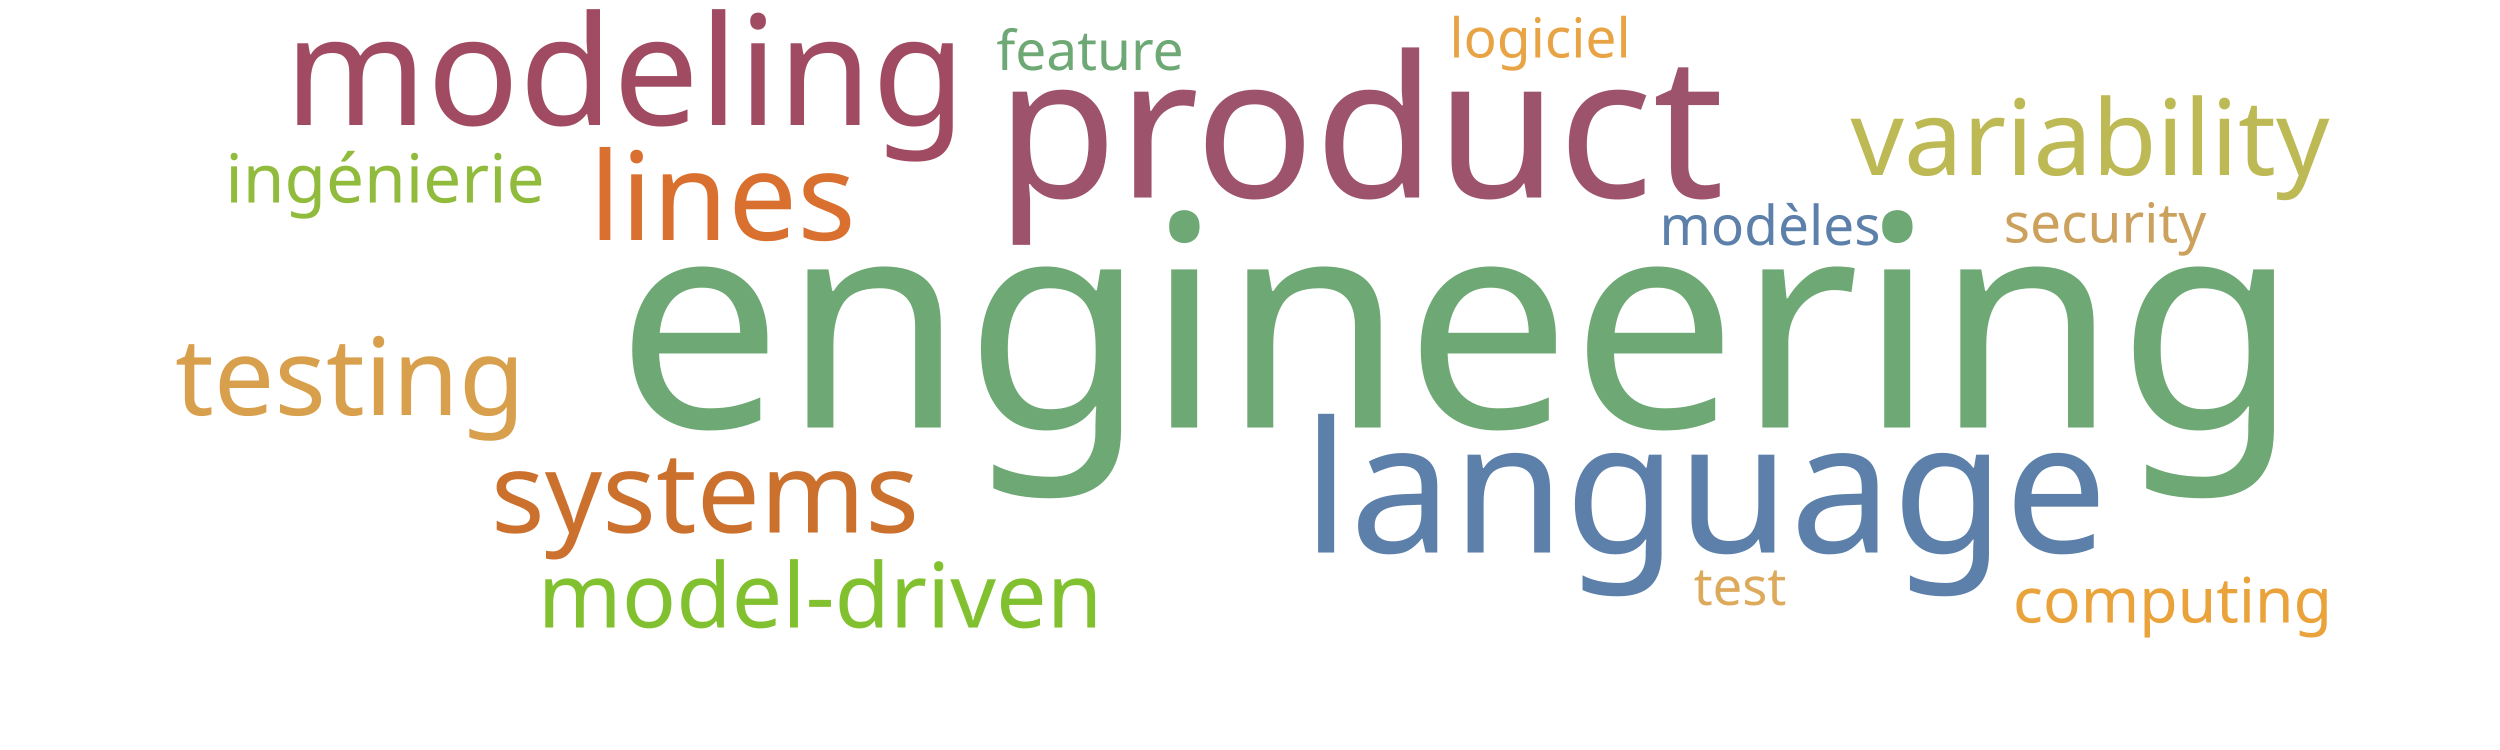
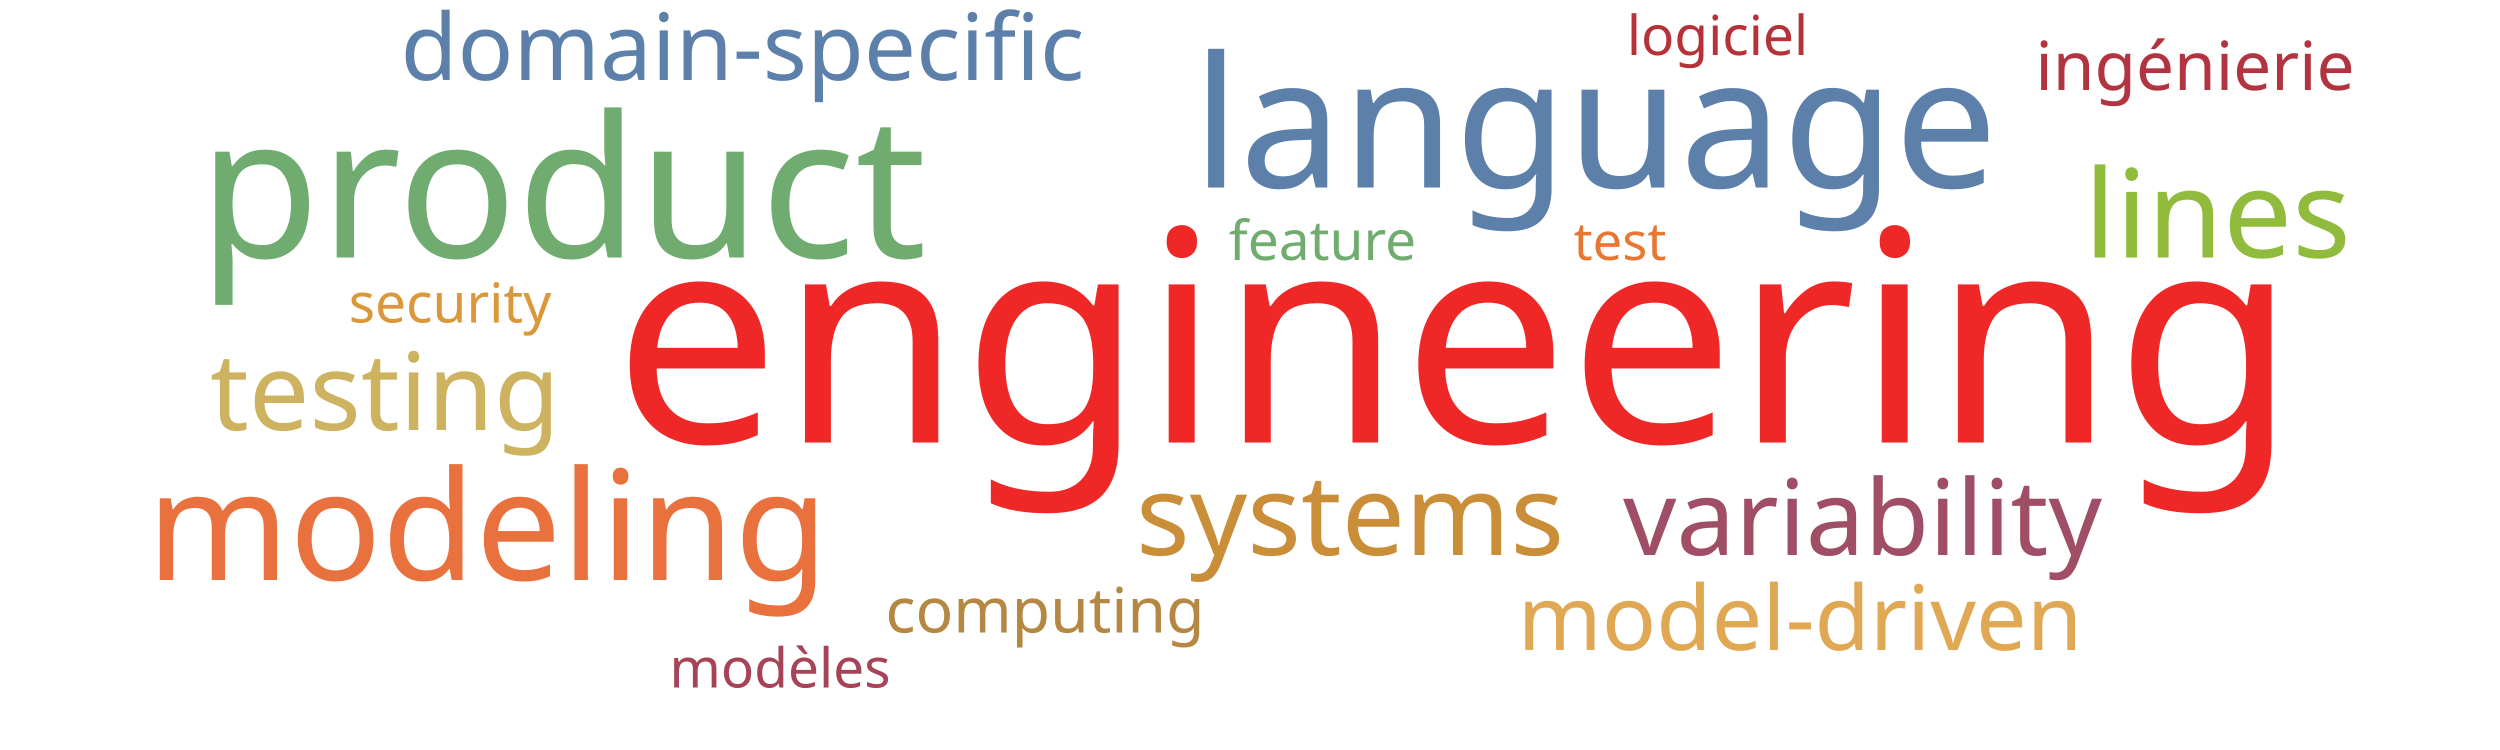
<svg xmlns="http://www.w3.org/2000/svg" width="1000" height="300">
  <g transform="translate(500, 150)">
-     <text text-anchor="middle" style="font-family: Impact; font-size: 118px; fill: #6ea874" transform="translate(83,21)rotate(0)">engineering</text>
-     <text text-anchor="middle" style="font-family: Impact; font-size: 79px; fill: #9d536c" transform="translate(44,-71)rotate(0)">product</text>
-     <text text-anchor="middle" style="font-family: Impact; font-size: 73px; fill: #5c80aa" transform="translate(182,71)rotate(0)">language</text>
-     <text text-anchor="middle" style="font-family: Impact; font-size: 61px; fill: #a04b62" transform="translate(-250,-100)rotate(0)">modeling</text>
-     <text text-anchor="middle" style="font-family: Impact; font-size: 49px; fill: #d9702f" transform="translate(-211,-54)rotate(0)">lines</text>
-     <text text-anchor="middle" style="font-family: Impact; font-size: 45px; fill: #cb702d" transform="translate(-218,63)rotate(0)">systems</text>
-     <text text-anchor="middle" style="font-family: Impact; font-size: 43px; fill: #d8a04c" transform="translate(-360,16)rotate(0)">testing</text>
-     <text text-anchor="middle" style="font-family: Impact; font-size: 42px; fill: #bdb954" transform="translate(336,-80)rotate(0)">variability</text>
-     <text text-anchor="middle" style="font-family: Impact; font-size: 36px; fill: #81c130" transform="translate(-172,101)rotate(0)">model-driven</text>
-     <text text-anchor="middle" style="font-family: Impact; font-size: 27px; fill: #91bb3c" transform="translate(-346,-69)rotate(0)">ingénierie</text>
-     <text text-anchor="middle" style="font-family: Impact; font-size: 25px; fill: #eaa23b" transform="translate(369,99)rotate(0)">computing</text>
-     <text text-anchor="middle" style="font-family: Impact; font-size: 22px; fill: #6ea874" transform="translate(-64,-122)rotate(0)">feature</text>
-     <text text-anchor="middle" style="font-family: Impact; font-size: 22px; fill: #cba15d" transform="translate(342,-53)rotate(0)">security</text>
-     <text text-anchor="middle" style="font-family: Impact; font-size: 22px; fill: #e8a444" transform="translate(116,-127)rotate(0)">logiciel</text>
-     <text text-anchor="middle" style="font-family: Impact; font-size: 22px; fill: #5c80aa" transform="translate(208,-52)rotate(0)">modèles</text>
-     <text text-anchor="middle" style="font-family: Impact; font-size: 21px; fill: #ddaa5c" transform="translate(196,92)rotate(0)">test</text>
+     <text text-anchor="middle" style="font-family: Impact; font-size: 118px; fill: #ef2727" transform="translate(82,27)rotate(0)">engineering</text>
+     <text text-anchor="middle" style="font-family: Impact; font-size: 79px; fill: #70ac6f" transform="translate(-275,-47)rotate(0)">product</text>
+     <text text-anchor="middle" style="font-family: Impact; font-size: 73px; fill: #5c80aa" transform="translate(138,-75)rotate(0)">language</text>
+     <text text-anchor="middle" style="font-family: Impact; font-size: 61px; fill: #e9713e" transform="translate(-305,82)rotate(0)">modeling</text>
+     <text text-anchor="middle" style="font-family: Impact; font-size: 49px; fill: #91bb3c" transform="translate(387,-47)rotate(0)">lines</text>
+     <text text-anchor="middle" style="font-family: Impact; font-size: 45px; fill: #ca8e38" transform="translate(40,72)rotate(0)">systems</text>
+     <text text-anchor="middle" style="font-family: Impact; font-size: 43px; fill: #cdb25f" transform="translate(-346,22)rotate(0)">testing</text>
+     <text text-anchor="middle" style="font-family: Impact; font-size: 42px; fill: #9f4e66" transform="translate(245,72)rotate(0)">variability</text>
+     <text text-anchor="middle" style="font-family: Impact; font-size: 37px; fill: #5c80aa" transform="translate(-203,-118)rotate(0)">domain-specific</text>
+     <text text-anchor="middle" style="font-family: Impact; font-size: 36px; fill: #e0a852" transform="translate(220,110)rotate(0)">model-driven</text>
+     <text text-anchor="middle" style="font-family: Impact; font-size: 27px; fill: #b23440" transform="translate(378,-114)rotate(0)">ingénierie</text>
+     <text text-anchor="middle" style="font-family: Impact; font-size: 25px; fill: #b48742" transform="translate(-82,103)rotate(0)">computing</text>
+     <text text-anchor="middle" style="font-family: Impact; font-size: 22px; fill: #70ac6f" transform="translate(29,-46)rotate(0)">feature</text>
+     <text text-anchor="middle" style="font-family: Impact; font-size: 22px; fill: #da983a" transform="translate(-320,-21)rotate(0)">security</text>
+     <text text-anchor="middle" style="font-family: Impact; font-size: 22px; fill: #b63138" transform="translate(187,-128)rotate(0)">logiciel</text>
+     <text text-anchor="middle" style="font-family: Impact; font-size: 22px; fill: #a74356" transform="translate(-188,125)rotate(0)">modèles</text>
+     <text text-anchor="middle" style="font-family: Impact; font-size: 21px; fill: #e87733" transform="translate(148,-46)rotate(0)">test</text>
  </g>
</svg>
